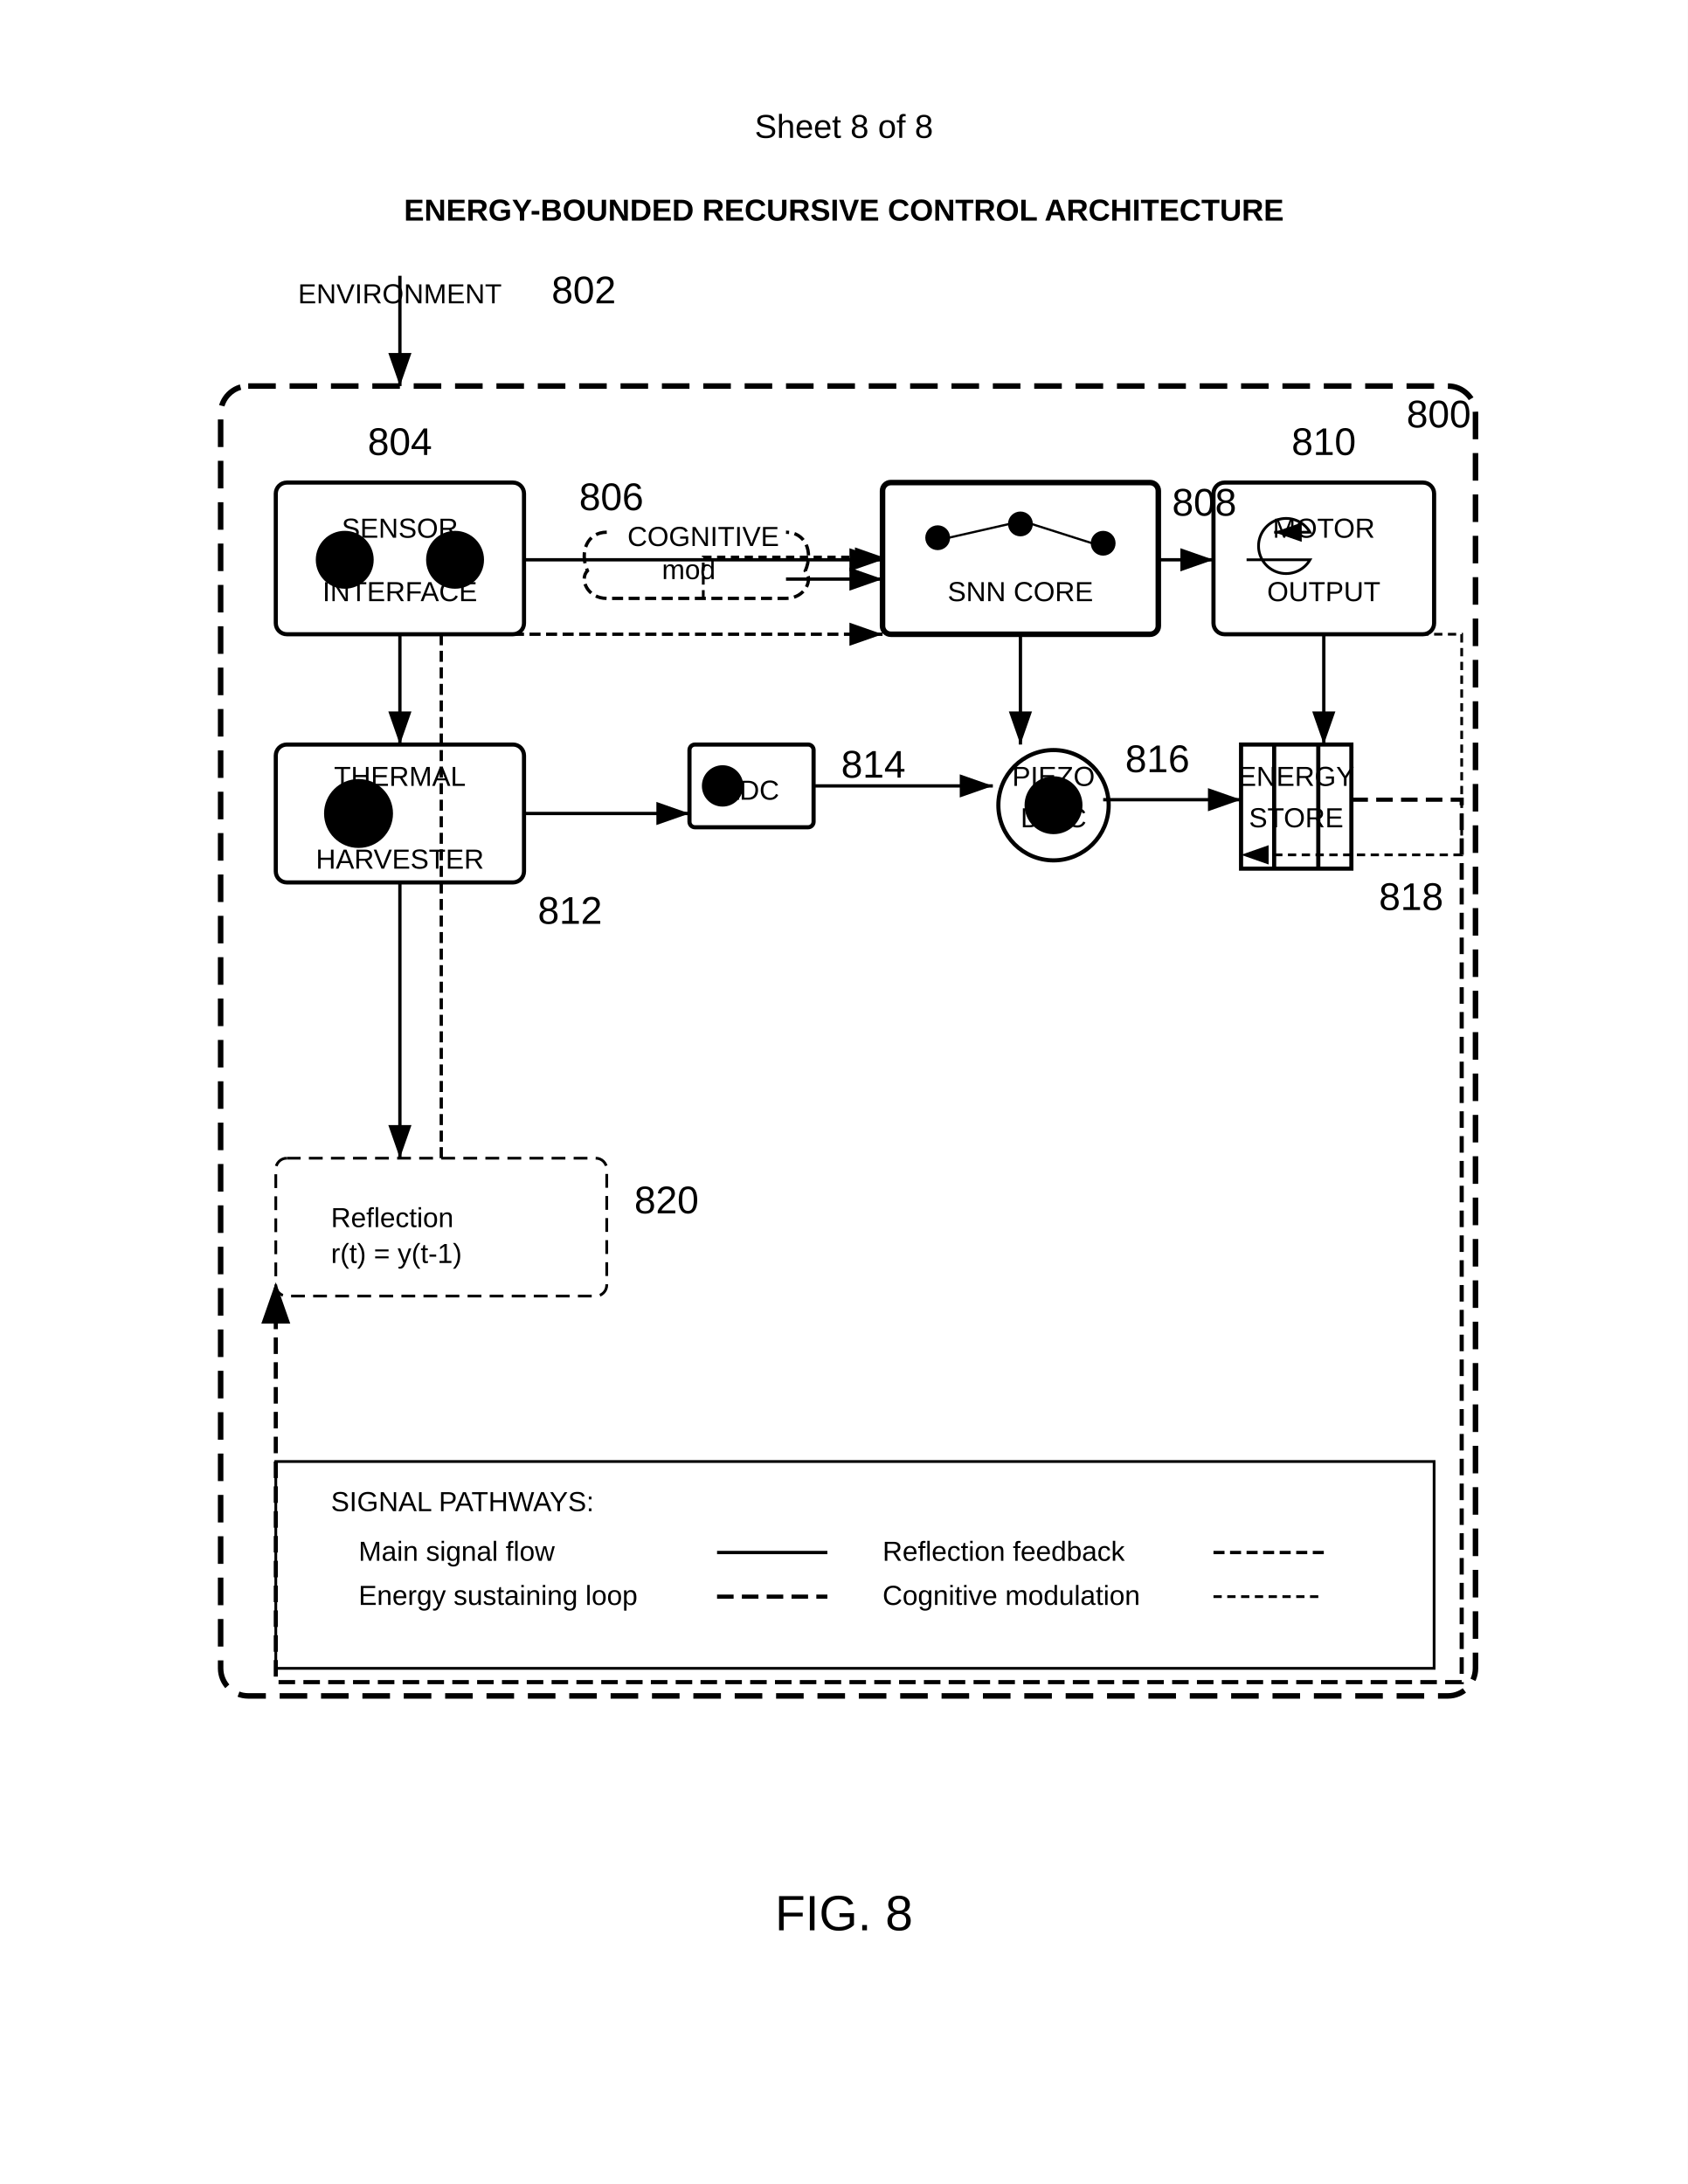
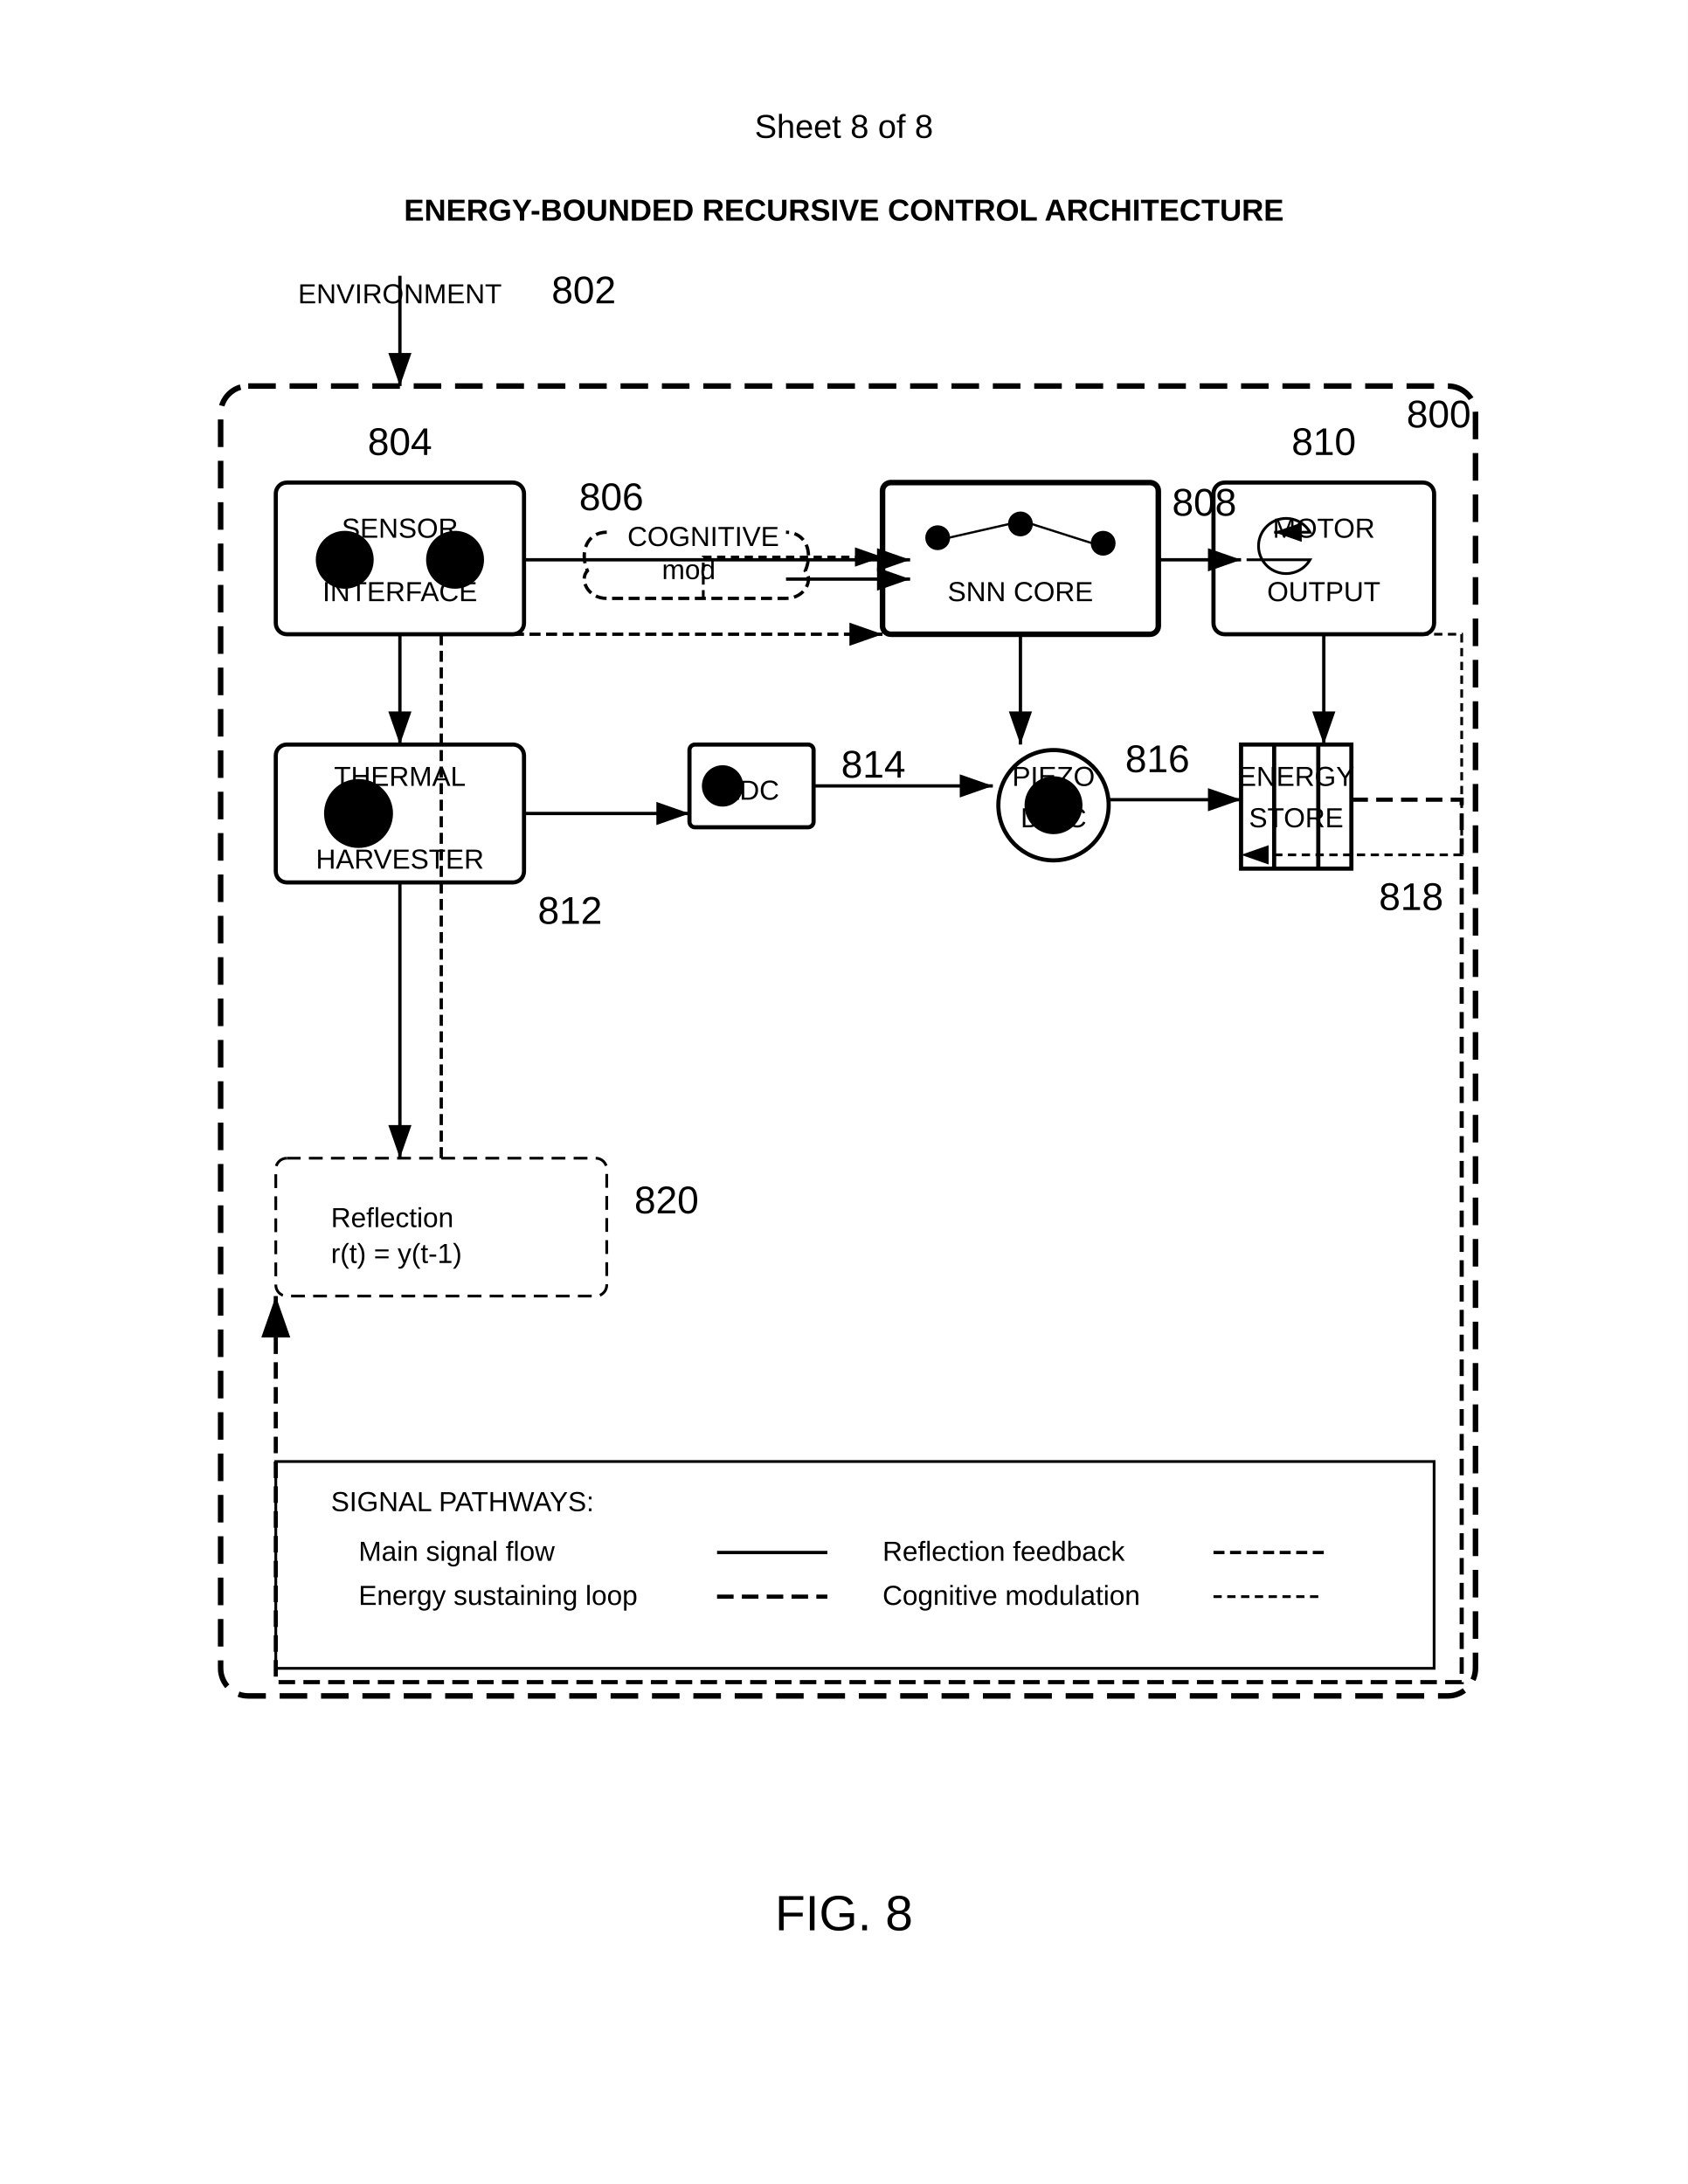
<svg xmlns="http://www.w3.org/2000/svg" width="612" height="792" viewBox="0 0 612 792">
  <rect width="100%" height="100%" fill="#fff" />
  <defs>
    <marker id="arrow" markerWidth="10" markerHeight="7" refX="10" refY="3.5" orient="auto">
      <polygon points="0 0, 10 3.5, 0 7" fill="#000" />
    </marker>
  </defs>
  <text x="306" y="50" font-family="Arial" font-size="12" text-anchor="middle" fill="#000">Sheet 8 of 8</text>
  <text x="306" y="80" font-family="Arial" font-size="11" font-weight="bold" text-anchor="middle" fill="#000">ENERGY-BOUNDED RECURSIVE CONTROL ARCHITECTURE</text>
  <rect x="80" y="140" width="455" height="475" rx="10" ry="10" fill="none" stroke="#000" stroke-width="2" stroke-dasharray="10,5" />
  <text x="510" y="155" font-family="Arial" font-size="14" font-weight="normal" fill="#000">800</text>
  <g transform="translate(95 95)">
    <path stroke="#000" stroke-width="1.2" marker-end="url(#arrow)" d="M50 5v40" />
    <text x="105" y="15" font-family="Arial" font-size="14" font-weight="normal" fill="#000">802</text>
  </g>
  <g transform="translate(100 175)">
    <rect width="90" height="55" rx="4" ry="4" fill="none" stroke="#000" stroke-width="1.5" />
    <circle cx="25" cy="28" r="10" stroke="#000" />
    <circle cx="65" cy="28" r="10" stroke="#000" />
    <text x="45" y="-10" font-family="Arial" font-size="14" font-weight="normal" text-anchor="middle" fill="#000">804</text>
  </g>
  <path d="M220 193c-7 0-10 7-7 14-3 3 0 10 7 10h65c7 0 10-7 7-10 3-7 0-14-7-14" fill="none" stroke="#000" stroke-width="1.2" stroke-dasharray="4,2" />
  <text x="240" y="210" font-family="Arial" font-size="10" fill="#000">mod</text>
  <text x="210" y="185" font-family="Arial" font-size="14" font-weight="normal" fill="#000">806</text>
  <g transform="translate(320 175)">
    <rect width="100" height="55" rx="3" ry="3" fill="none" stroke="#000" stroke-width="2" />
    <circle cx="20" cy="20" r="4" stroke="#000" />
    <circle cx="50" cy="15" r="4" stroke="#000" />
    <circle cx="80" cy="22" r="4" stroke="#000" />
    <path d="M24 20l22-5M54 15l22 7" stroke="#000" stroke-width="0.8" />
    <text x="105" y="12" font-family="Arial" font-size="14" font-weight="normal" fill="#000">808</text>
  </g>
  <g transform="translate(440 175)">
    <rect width="80" height="55" rx="4" ry="4" fill="none" stroke="#000" stroke-width="1.5" />
    <path d="M12 28h23a10 10 0 1 1 0-10H22" fill="none" stroke="#000" marker-end="url(#arrow)" />
    <text x="40" y="-10" font-family="Arial" font-size="14" font-weight="normal" text-anchor="middle" fill="#000">810</text>
  </g>
  <g transform="translate(100 270)">
    <rect width="90" height="50" rx="4" ry="4" fill="none" stroke="#000" stroke-width="1.5" />
    <circle cx="30" cy="25" r="12" stroke="#000" />
    <text x="30" y="29" font-family="Arial" font-size="10" text-anchor="middle" fill="#000">T</text>
    <text x="95" y="65" font-family="Arial" font-size="14" font-weight="normal" fill="#000">812</text>
  </g>
  <g transform="translate(250 270)">
    <rect width="45" height="30" rx="2" ry="2" fill="none" stroke="#000" stroke-width="1.5" />
    <circle cx="12" cy="15" r="7" stroke="#000" />
    <text x="55" y="12" font-family="Arial" font-size="14" font-weight="normal" fill="#000">814</text>
  </g>
  <g transform="translate(360 270)">
    <circle cx="22" cy="22" r="20" fill="none" stroke="#000" stroke-width="1.5" />
    <circle cx="22" cy="22" r="10" stroke="#000" />
    <text x="48" y="10" font-family="Arial" font-size="14" font-weight="normal" fill="#000">816</text>
  </g>
  <g transform="translate(450 270)">
    <rect x="0" y="0" width="40" height="45" fill="none" stroke="#000" stroke-width="1.5" />
    <path d="M12 0v45M28 0v45" stroke="#000" stroke-width="1.5" />
    <text x="50" y="60" font-family="Arial" font-size="14" font-weight="normal" fill="#000">818</text>
  </g>
  <g transform="translate(100 420)">
    <rect width="120" height="50" rx="4" ry="4" fill="none" stroke="#000" stroke-dasharray="5,3" />
    <text x="20" y="25" font-family="Arial" font-size="10" fill="#000">Reflection</text>
    <text x="20" y="38" font-family="Arial" font-size="10" fill="#000">r(t) = y(t-1)</text>
    <text x="130" y="20" font-family="Arial" font-size="14" font-weight="normal" fill="#000">820</text>
  </g>
-   <path d="M190 203h130" stroke="#000" stroke-width="1.2" marker-end="url(#arrow)" />
-   <path d="M285 210h35" stroke="#000" stroke-width="1.2" marker-end="url(#arrow)" />
-   <path d="M420 203h20" stroke="#000" stroke-width="1.2" marker-end="url(#arrow)" />
+   <path d="M190 203h140" stroke="#000" stroke-width="1.2" marker-end="url(#arrow)" />
+   <path d="M285 210h45" stroke="#000" stroke-width="1.2" marker-end="url(#arrow)" />
+   <path d="M420 203h30" stroke="#000" stroke-width="1.2" marker-end="url(#arrow)" />
  <path d="M255 217v-15h65" stroke="#000" stroke-width="1" stroke-dasharray="3,2" marker-end="url(#arrow)" fill="none" />
  <path d="M145 230v40" stroke="#000" stroke-width="1.2" marker-end="url(#arrow)" />
  <path d="M370 230v40" stroke="#000" stroke-width="1.2" marker-end="url(#arrow)" />
  <path d="M480 230v40" stroke="#000" stroke-width="1.2" marker-end="url(#arrow)" />
  <path d="M190 295h60" stroke="#000" stroke-width="1.2" marker-end="url(#arrow)" />
  <path d="M295 285h65" stroke="#000" stroke-width="1.2" marker-end="url(#arrow)" />
-   <path d="M400 290h50" stroke="#000" stroke-width="1.2" marker-end="url(#arrow)" />
-   <path d="M490 290h40v320H100v-145" stroke="#000" stroke-width="1.5" stroke-dasharray="6,3" marker-end="url(#arrow)" fill="none" />
+   <path d="M402 290h48" stroke="#000" stroke-width="1.2" marker-end="url(#arrow)" />
+   <path d="M490 290h40v320H100v-140" stroke="#000" stroke-width="1.5" stroke-dasharray="6,3" marker-end="url(#arrow)" fill="none" />
  <path d="M160 420v-190h160" stroke="#000" stroke-width="1.2" stroke-dasharray="4,2" marker-end="url(#arrow)" fill="none" />
  <path d="M145 320v100" stroke="#000" stroke-width="1.2" marker-end="url(#arrow)" />
  <path d="M480 230h50v80h-80" stroke="#000" stroke-width="1" stroke-dasharray="3,2" marker-end="url(#arrow)" fill="none" />
  <path d="M440 579h40" stroke="#000" stroke-width="1" stroke-dasharray="3,2" />
  <text x="320" y="582" font-family="Arial" font-size="10" text-anchor="start" fill="#000">Cognitive modulation</text>
  <path d="M440 563h40" stroke="#000" stroke-width="1.2" stroke-dasharray="4,2" />
  <text x="320" y="566" font-family="Arial" font-size="10" text-anchor="start" fill="#000">Reflection feedback</text>
  <path d="M260 579h40" stroke="#000" stroke-width="1.5" stroke-dasharray="6,3" />
  <text x="130" y="582" font-family="Arial" font-size="10" text-anchor="start" fill="#000">Energy sustaining loop</text>
  <path d="M260 563h40" stroke="#000" stroke-width="1.2" />
  <text x="130" y="566" font-family="Arial" font-size="10" text-anchor="start" fill="#000">Main signal flow</text>
  <text x="120" y="548" font-family="Arial" font-size="10" text-anchor="start" fill="#000">SIGNAL PATHWAYS:</text>
  <rect x="100" y="530" width="420" height="75" fill="none" stroke="#000" stroke-width="1" />
  <text x="145" y="110" font-family="Arial" font-size="10" text-anchor="middle" fill="#000">ENVIRONMENT</text>
  <text x="470" y="300" font-family="Arial" font-size="10" text-anchor="middle" fill="#000">STORE</text>
  <text x="470" y="285" font-family="Arial" font-size="10" text-anchor="middle" fill="#000">ENERGY</text>
  <text x="382" y="300" font-family="Arial" font-size="10" text-anchor="middle" fill="#000">DISC</text>
  <text x="382" y="285" font-family="Arial" font-size="10" text-anchor="middle" fill="#000">PIEZO</text>
  <text x="272" y="290" font-family="Arial" font-size="10" text-anchor="middle" fill="#000">ADC</text>
  <text x="145" y="315" font-family="Arial" font-size="10" text-anchor="middle" fill="#000">HARVESTER</text>
  <text x="145" y="285" font-family="Arial" font-size="10" text-anchor="middle" fill="#000">THERMAL</text>
  <text x="480" y="218" font-family="Arial" font-size="10" text-anchor="middle" fill="#000">OUTPUT</text>
  <text x="480" y="195" font-family="Arial" font-size="10" text-anchor="middle" fill="#000">MOTOR</text>
  <text x="370" y="218" font-family="Arial" font-size="10" text-anchor="middle" fill="#000">SNN CORE</text>
  <text x="255" y="198" font-family="Arial" font-size="10" text-anchor="middle" fill="#000">COGNITIVE</text>
  <text x="145" y="218" font-family="Arial" font-size="10" text-anchor="middle" fill="#000">INTERFACE</text>
  <text x="145" y="195" font-family="Arial" font-size="10" text-anchor="middle" fill="#000">SENSOR</text>
  <text x="306" y="700" font-family="Arial" font-size="18" font-weight="normal" text-anchor="middle" fill="#000">FIG. 8</text>
</svg>
